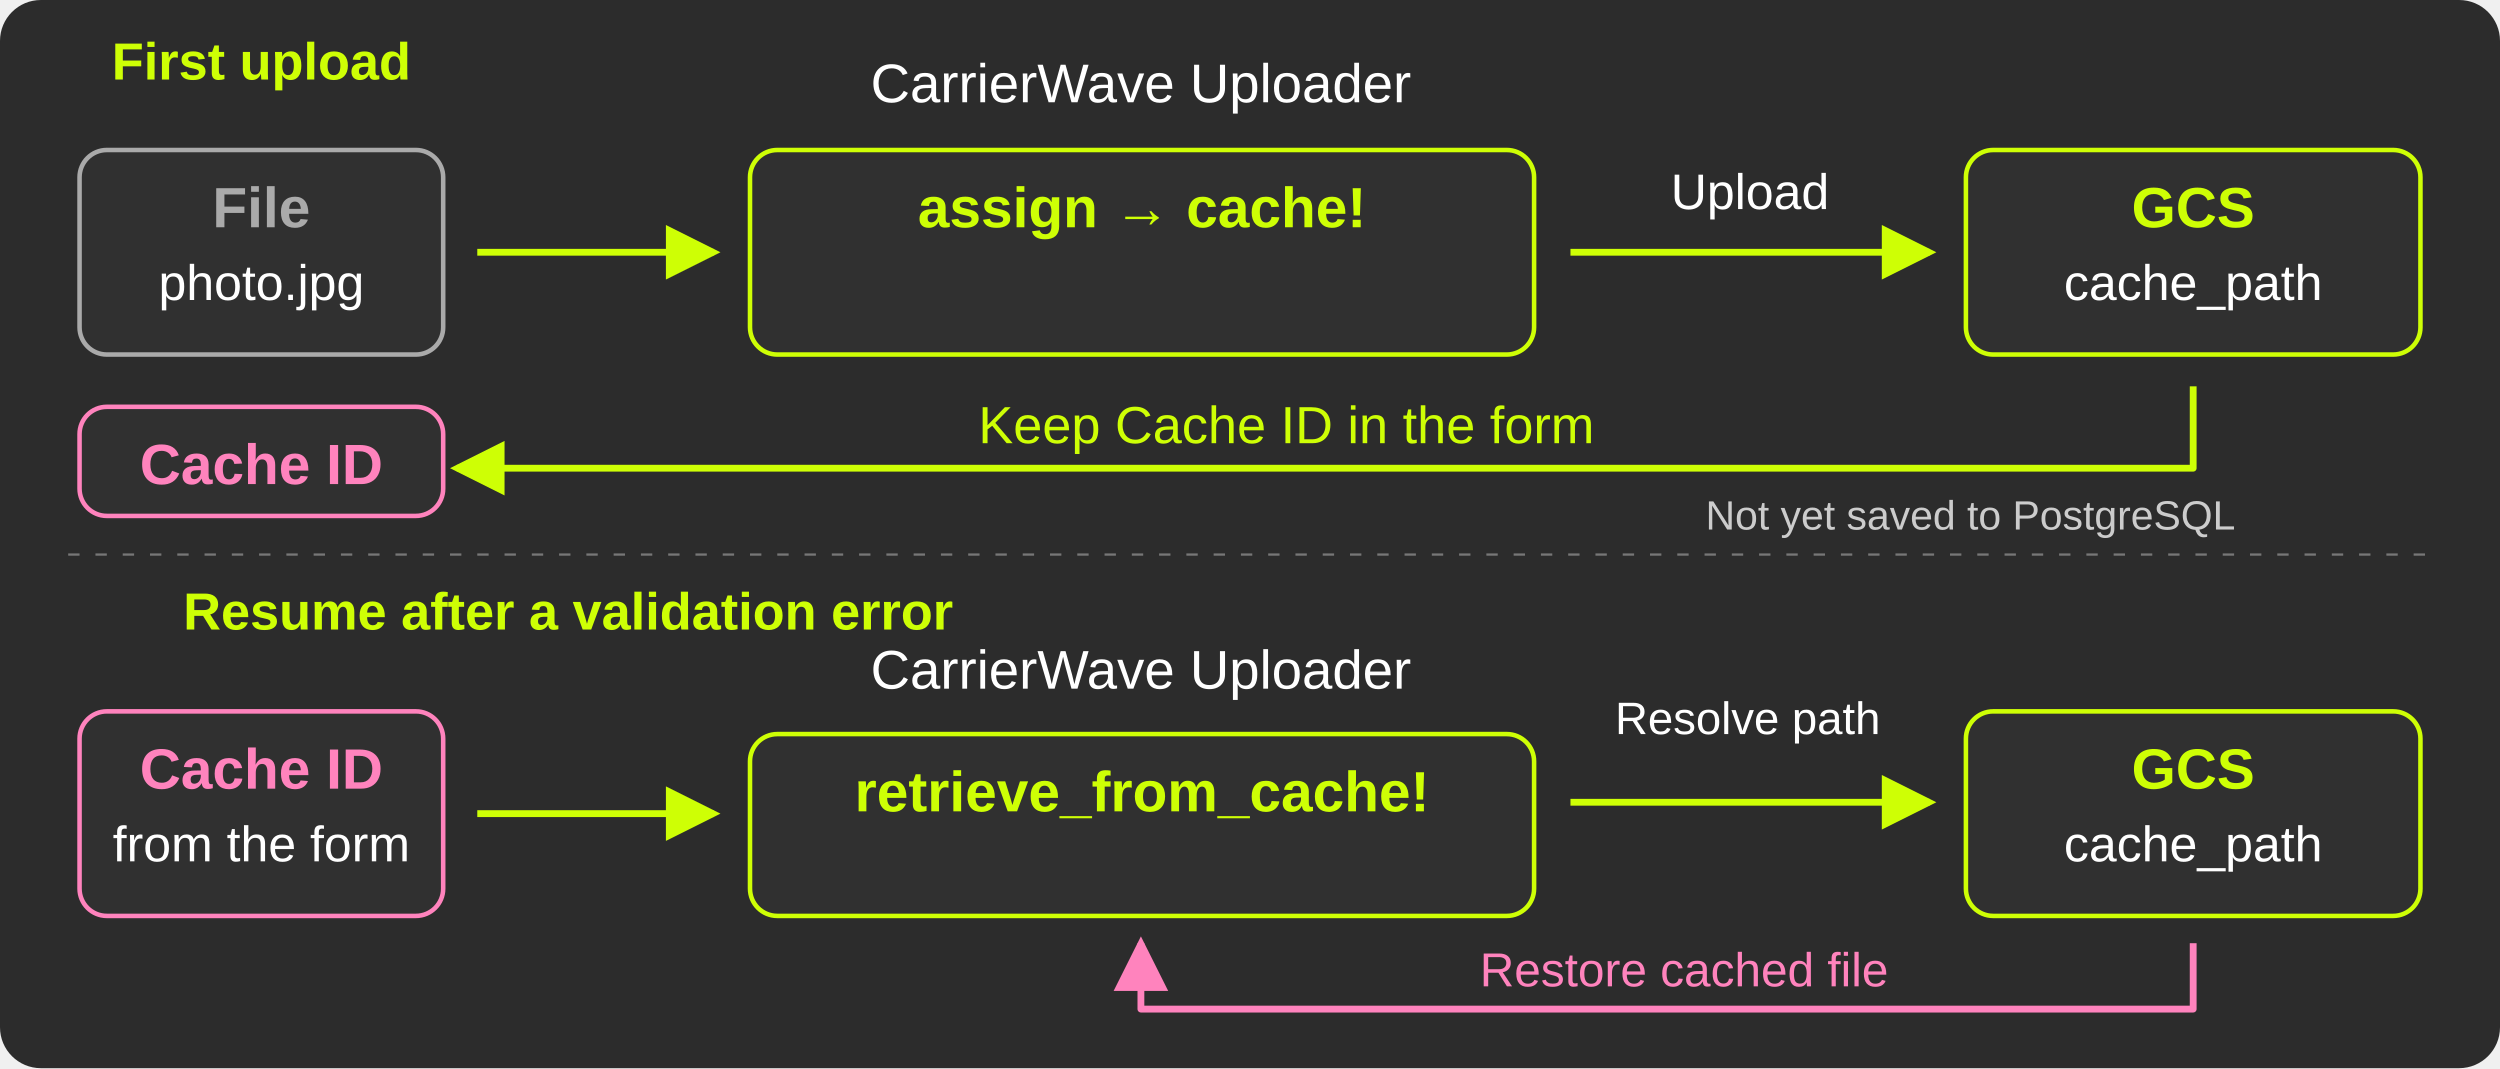
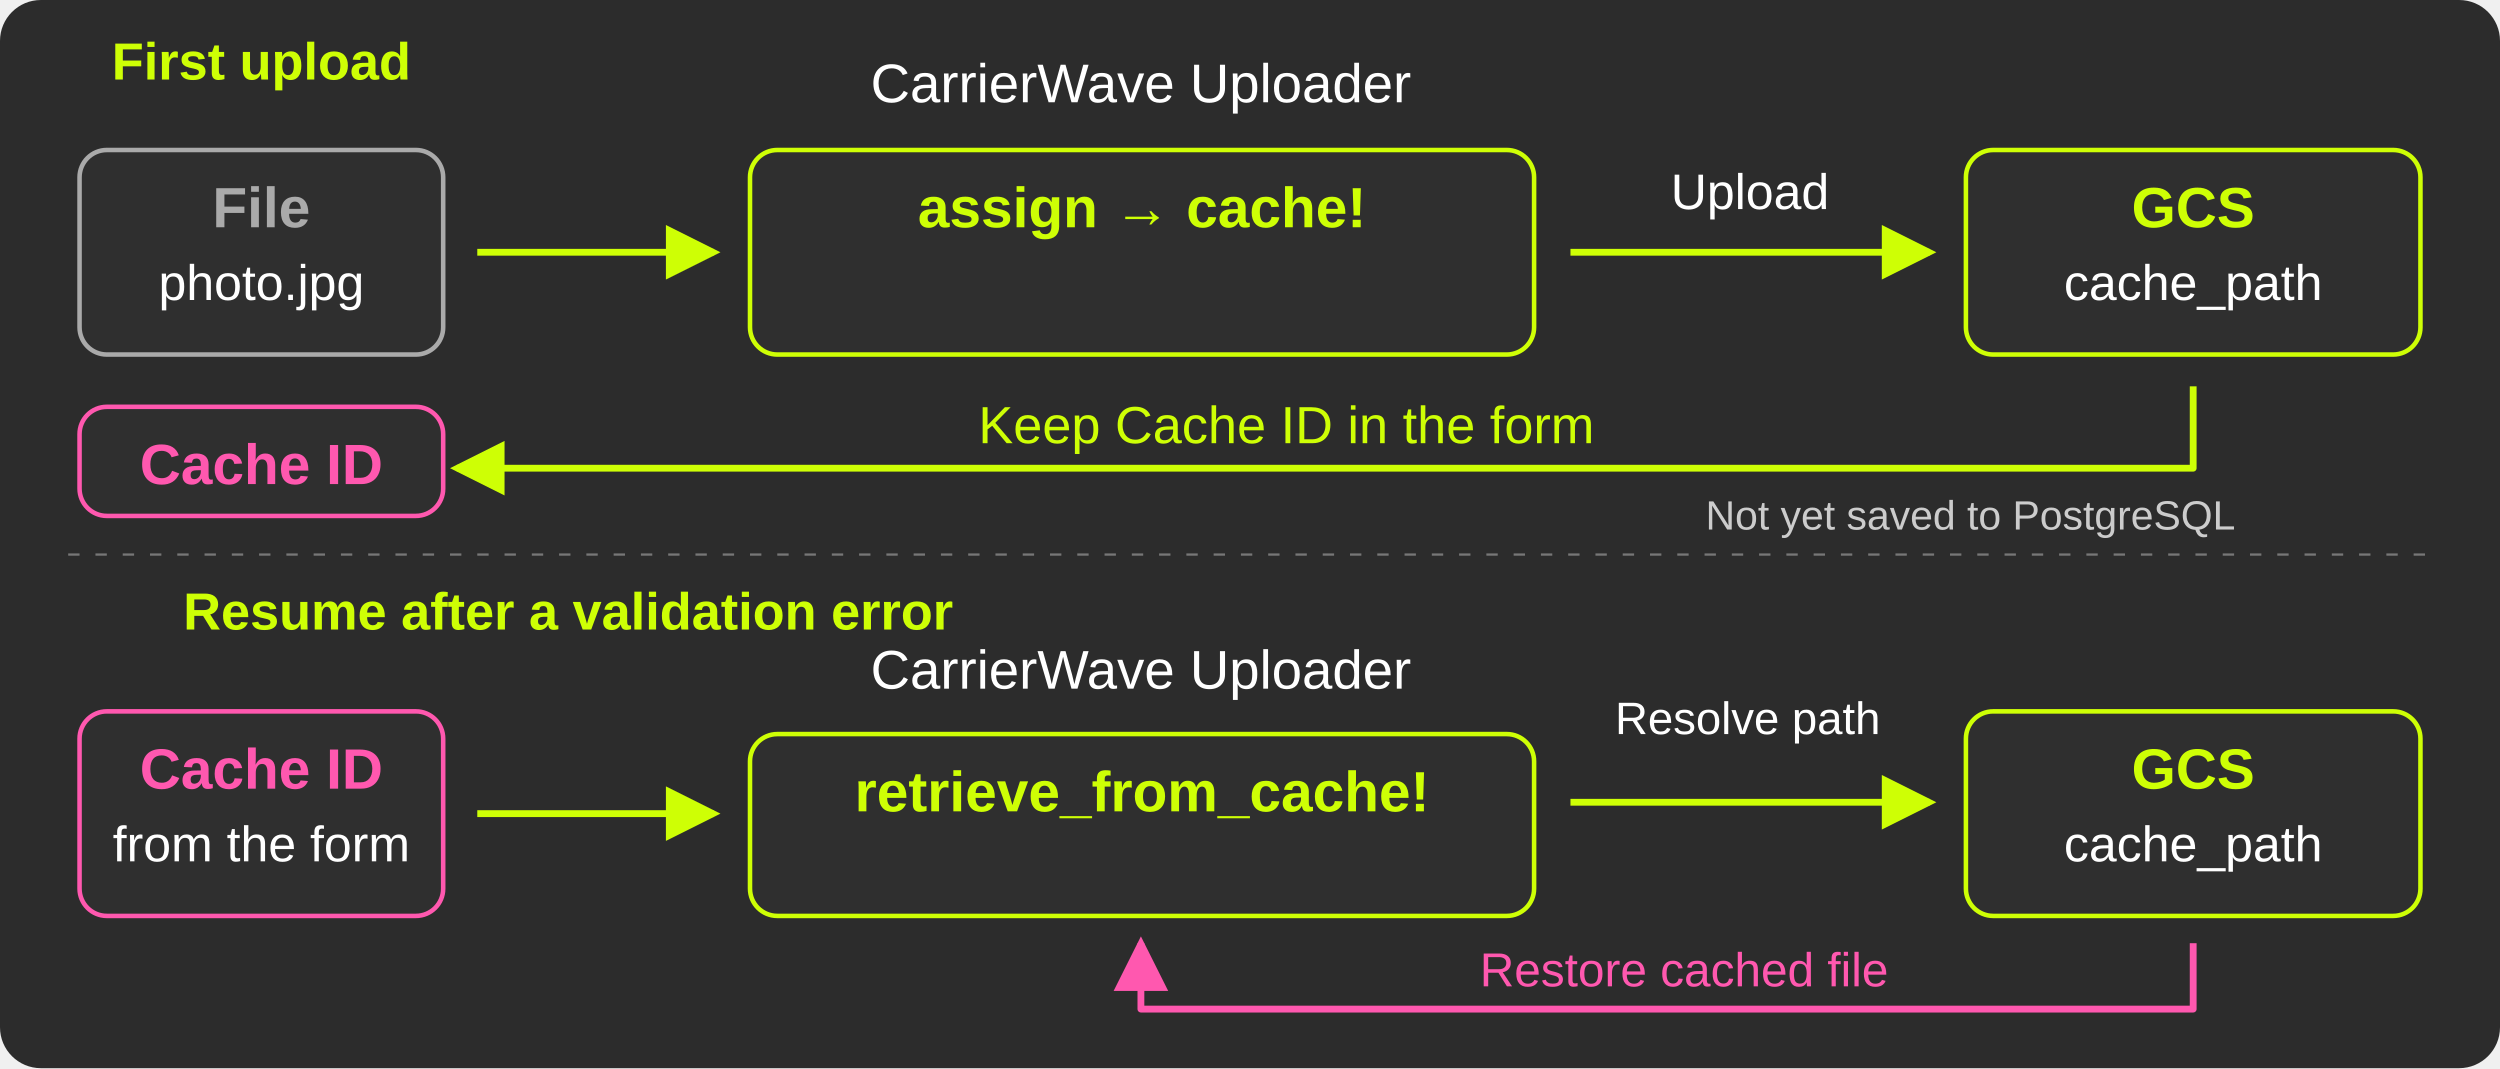
<svg xmlns="http://www.w3.org/2000/svg" width="1100" height="470" viewBox="0 0 1100 470" role="img" aria-labelledby="title desc">
  <defs>
    <marker id="lime" markerWidth="8" markerHeight="8" refX="7" refY="4" orient="auto">
      <path d="M0 0 L8 4 L0 8Z" fill="#ceff05" />
    </marker>
    <marker id="pink" markerWidth="8" markerHeight="8" refX="7" refY="4" orient="auto">
-       <path d="M0 0 L8 4 L0 8Z" fill="#ff83bd" />
+       <path d="M0 0 L8 4 L0 8Z" fill="#ff58af" />
    </marker>
  </defs>
  <rect width="1100" height="470" rx="18" fill="#202020" fill-opacity="0.94" />
  <g font-family="Arial, sans-serif" text-anchor="middle" fill="#fff">
    <text x="115" y="35" font-size="23" fill="#ceff05" font-weight="700">First upload</text>
-     <rect x="35" y="66" width="160" height="90" rx="12" fill="#303030" stroke="#aaa" stroke-width="2" />
+     <rect x="35" y="66" width="160" height="90" rx="12" fill="#2f2f2f" stroke="#aaa" stroke-width="2" />
    <text x="115.0" y="100" font-size="25" fill="#aaa" font-weight="700">File</text>
    <text x="115.0" y="132" font-size="22" fill="#fff" font-weight="400">photo.jpg</text>
    <text x="502" y="45" font-size="24" fill="#fff" font-weight="400">CarrierWave Uploader</text>
-     <rect x="330" y="66" width="345" height="90" rx="12" fill="#303030" stroke="#ceff05" stroke-width="2" />
+     <rect x="330" y="66" width="345" height="90" rx="12" fill="#2f2f2f" stroke="#ceff05" stroke-width="2" />
    <text x="502.5" y="100" font-size="25" fill="#ceff05" font-weight="700">assign → cache!</text>
-     <rect x="865" y="66" width="200" height="90" rx="12" fill="#303030" stroke="#ceff05" stroke-width="2" />
+     <rect x="865" y="66" width="200" height="90" rx="12" fill="#2f2f2f" stroke="#ceff05" stroke-width="2" />
    <text x="965.0" y="100" font-size="25" fill="#ceff05" font-weight="700">GCS</text>
    <text x="965.0" y="132" font-size="22" fill="#fff" font-weight="400">cache_path</text>
    <path d="M210 111 H314" fill="none" stroke="#ceff05" stroke-width="3" stroke-linejoin="round" marker-end="url(#lime)" />
    <path d="M691 111 H849" fill="none" stroke="#ceff05" stroke-width="3" stroke-linejoin="round" marker-end="url(#lime)" />
    <text x="770" y="92" font-size="22" fill="#fff" font-weight="400">Upload</text>
    <path d="M965 170 V206 H201" fill="none" stroke="#ceff05" stroke-width="3" stroke-linejoin="round" marker-end="url(#lime)" />
    <text x="566" y="195" font-size="23" fill="#ceff05" font-weight="400">Keep Cache ID in the form</text>
-     <rect x="35" y="179" width="160" height="48" rx="12" fill="#303030" stroke="#ff83bd" stroke-width="2" />
-     <text x="115.0" y="213" font-size="25" fill="#ff83bd" font-weight="700">Cache ID</text>
+     <rect x="35" y="179" width="160" height="48" rx="12" fill="#2f2f2f" stroke="#ff58af" stroke-width="2" />
+     <text x="115.0" y="213" font-size="25" fill="#ff58af" font-weight="700">Cache ID</text>
    <text x="867" y="233" font-size="18" fill="#ccc" font-weight="400">Not yet saved to PostgreSQL</text>
    <path d="M30 244 H1070" stroke="#777" stroke-dasharray="5 7" />
    <text x="250" y="277" font-size="23" fill="#ceff05" font-weight="700">Resume after a validation error</text>
-     <rect x="35" y="313" width="160" height="90" rx="12" fill="#303030" stroke="#ff83bd" stroke-width="2" />
-     <text x="115.0" y="347" font-size="25" fill="#ff83bd" font-weight="700">Cache ID</text>
+     <rect x="35" y="313" width="160" height="90" rx="12" fill="#2f2f2f" stroke="#ff58af" stroke-width="2" />
+     <text x="115.0" y="347" font-size="25" fill="#ff58af" font-weight="700">Cache ID</text>
    <text x="115.0" y="379" font-size="22" fill="#fff" font-weight="400">from the form</text>
    <text x="502" y="303" font-size="24" fill="#fff" font-weight="400">CarrierWave Uploader</text>
-     <rect x="330" y="323" width="345" height="80" rx="12" fill="#303030" stroke="#ceff05" stroke-width="2" />
+     <rect x="330" y="323" width="345" height="80" rx="12" fill="#2f2f2f" stroke="#ceff05" stroke-width="2" />
    <text x="502.5" y="357" font-size="25" fill="#ceff05" font-weight="700">retrieve_from_cache!</text>
-     <rect x="865" y="313" width="200" height="90" rx="12" fill="#303030" stroke="#ceff05" stroke-width="2" />
+     <rect x="865" y="313" width="200" height="90" rx="12" fill="#2f2f2f" stroke="#ceff05" stroke-width="2" />
    <text x="965.0" y="347" font-size="25" fill="#ceff05" font-weight="700">GCS</text>
    <text x="965.0" y="379" font-size="22" fill="#fff" font-weight="400">cache_path</text>
    <path d="M210 358 H314" fill="none" stroke="#ceff05" stroke-width="3" stroke-linejoin="round" marker-end="url(#lime)" />
    <path d="M691 353 H849" fill="none" stroke="#ceff05" stroke-width="3" stroke-linejoin="round" marker-end="url(#lime)" />
    <text x="769" y="323" font-size="20" fill="#fff" font-weight="400">Resolve path</text>
-     <path d="M965 415 V444 H502 V415" fill="none" stroke="#ff83bd" stroke-width="3" stroke-linejoin="round" marker-end="url(#pink)" />
-     <text x="741" y="434" font-size="21" fill="#ff83bd" font-weight="400">Restore cached file</text>
+     <path d="M965 415 V444 H502 V415" fill="none" stroke="#ff58af" stroke-width="3" stroke-linejoin="round" marker-end="url(#pink)" />
+     <text x="741" y="434" font-size="21" fill="#ff58af" font-weight="400">Restore cached file</text>
  </g>
</svg>
